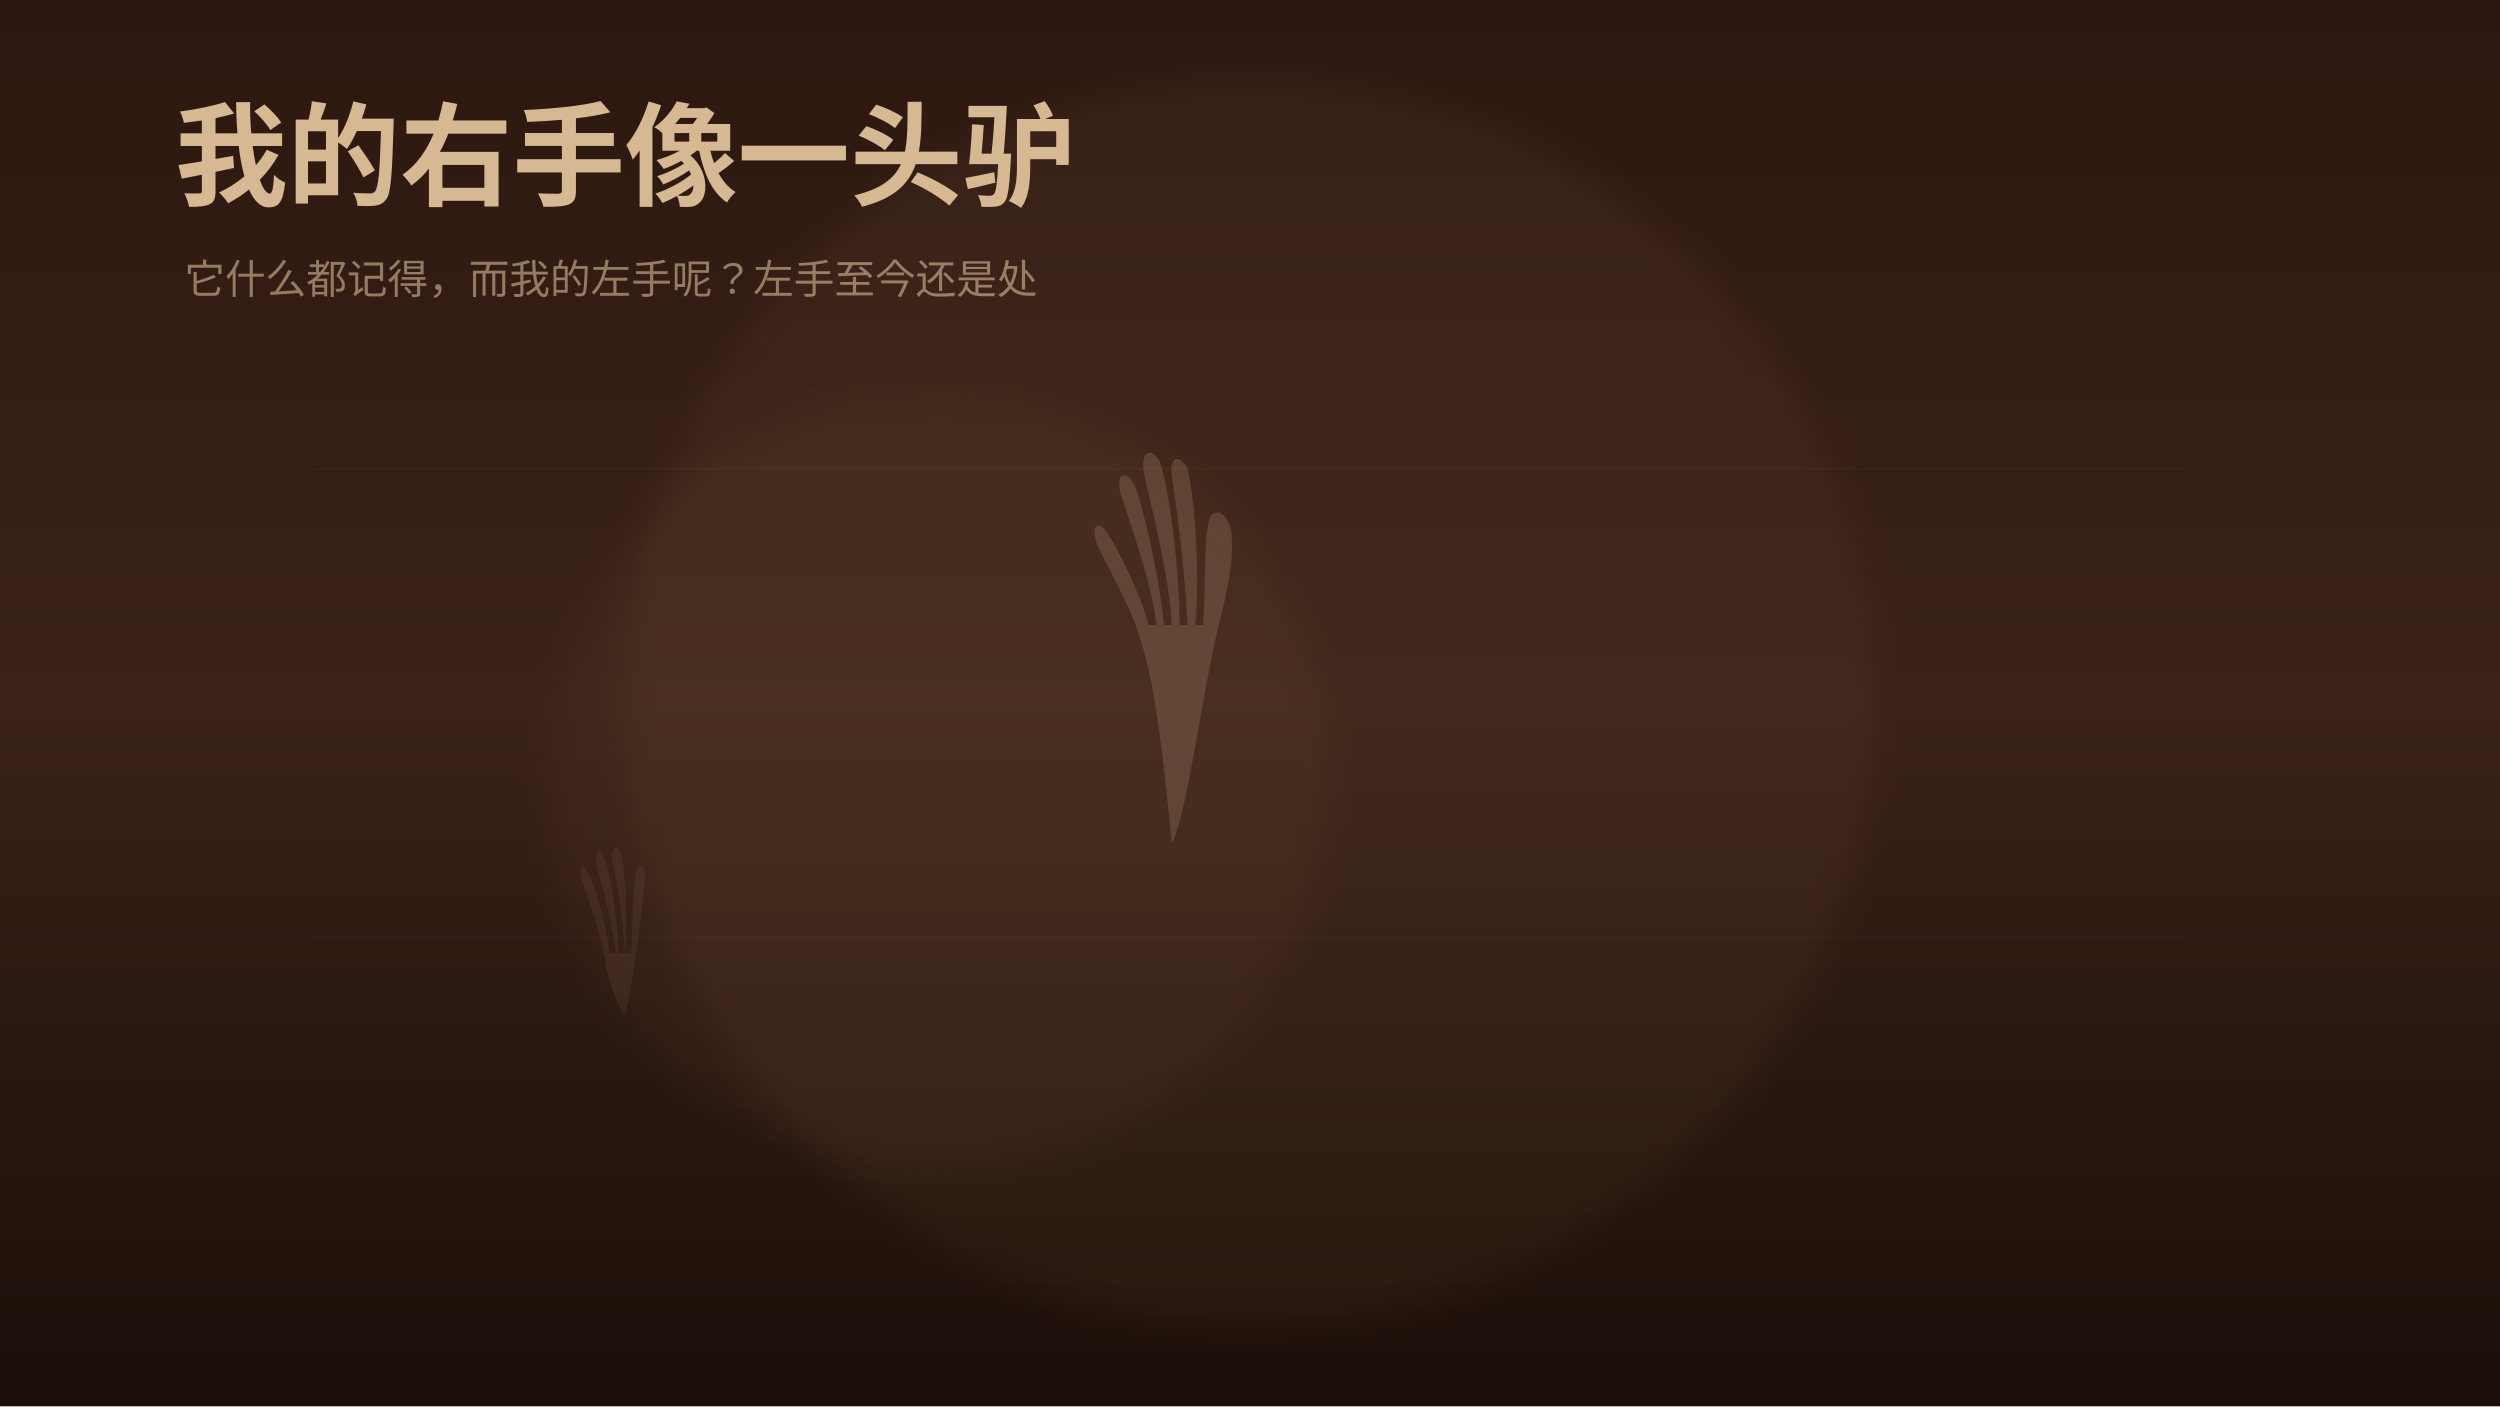
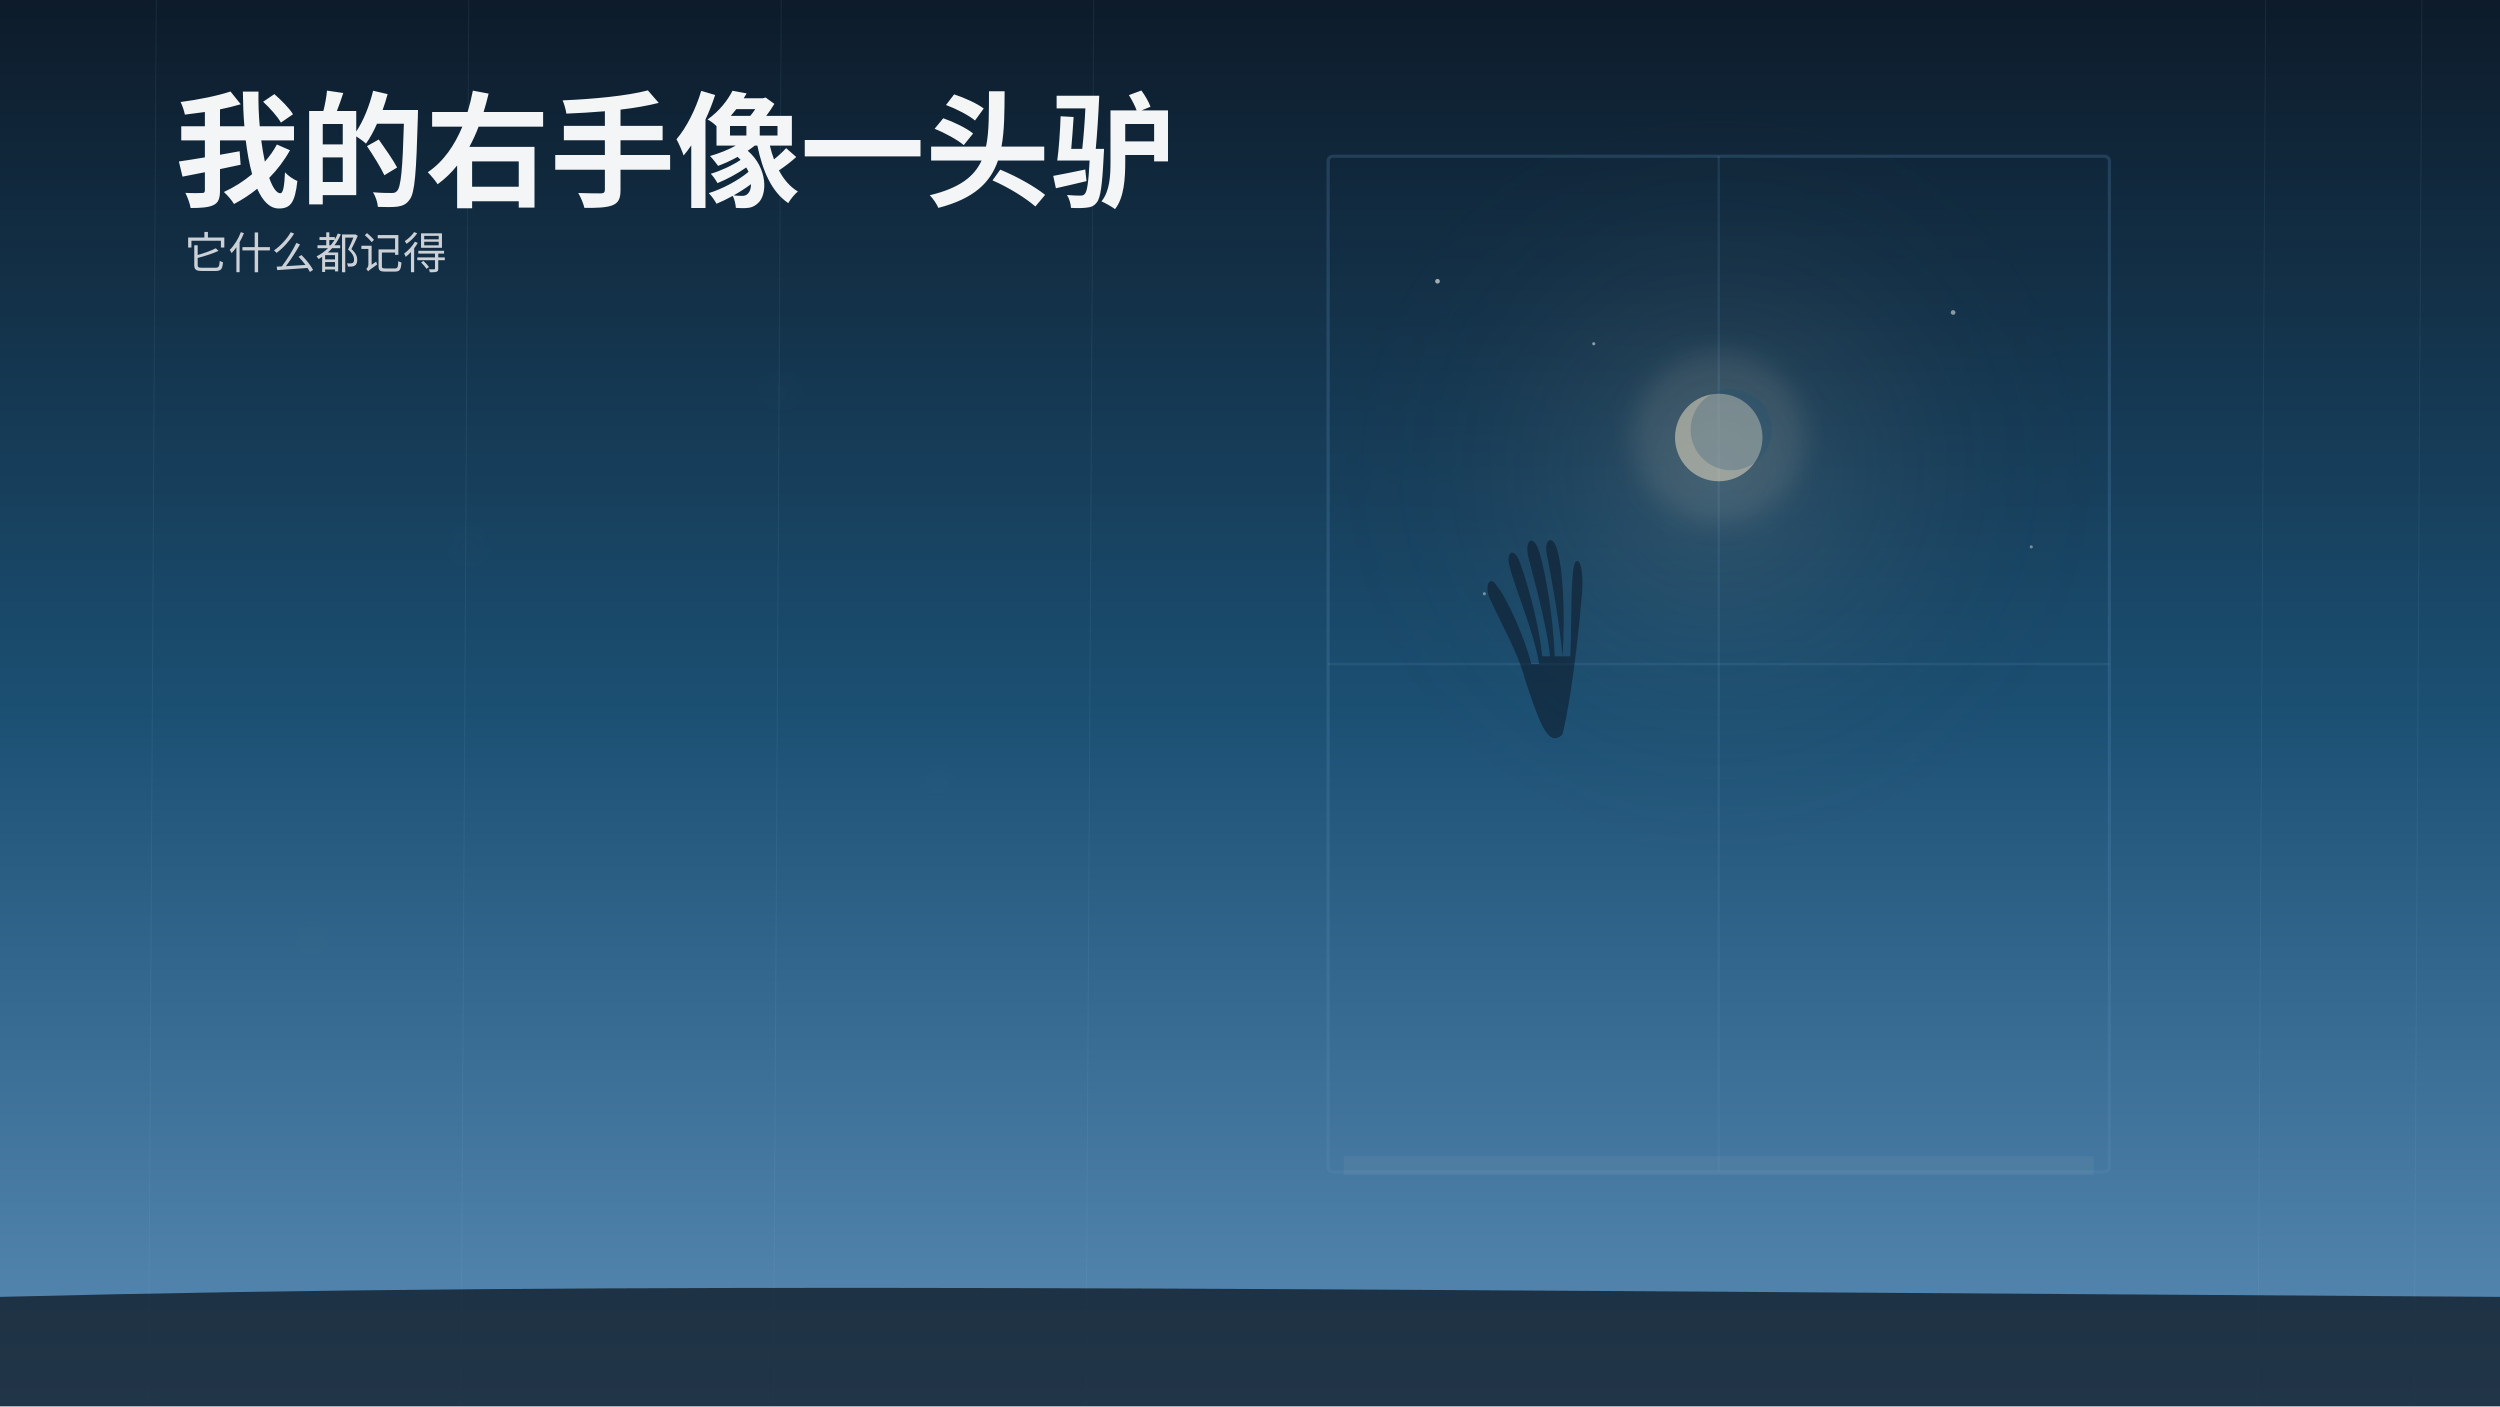
<svg xmlns="http://www.w3.org/2000/svg" width="1600" height="900" viewBox="0 0 1600 900" fill="none">
  <defs>
-     <linearGradient id="warmBg" x1="800" y1="0" x2="800" y2="900" gradientUnits="userSpaceOnUse">
-       <stop stop-color="#2C1810" />
-       <stop offset="0.5" stop-color="#3A2218" />
-       <stop offset="1" stop-color="#1A0E08" />
+     <linearGradient id="sky" x1="800" y1="0" x2="800" y2="900" gradientUnits="userSpaceOnUse">
+       <stop stop-color="#0D1B2A" />
+       <stop offset="0.5" stop-color="#1B4F72" />
+       <stop offset="1" stop-color="#5B8DB8" />
    </linearGradient>
-     <filter id="softGlow">
-       <feGaussianBlur stdDeviation="10" />
+     <radialGradient id="moonGlow" cx="1100" cy="300" r="250" gradientUnits="userSpaceOnUse">
+       <stop stop-color="#F5E6CA" stop-opacity="0.12" />
+       <stop offset="1" stop-color="#0D1B2A" stop-opacity="0" />
+     </radialGradient>
+     <filter id="glow">
+       <feGaussianBlur stdDeviation="8" />
    </filter>
  </defs>
-   <rect width="1600" height="900" fill="url(#warmBg)" />
-   <circle cx="800" cy="450" r="400" fill="#D4956A" opacity="0.06" filter="url(#softGlow)" />
-   <circle cx="600" cy="500" r="250" fill="#E8A878" opacity="0.04" filter="url(#softGlow)" />
-   <g transform="translate(750, 340)" opacity="0.2">
-     <path d="M0 200C10 180 20 100 30 60C35 40 40 20 38 0C36 -10 30 -15 25 -10C20 0 22 30 20 60              L15 60C18 30 15 -20 10 -40C5 -50 -2 -48 0 -35C3 -15 8 20 10 60              L5 60C5 25 -2 -30 -8 -45C-14 -55 -20 -50 -18 -38C-14 -18 -2 25 0 60              L-5 60C-8 30 -18 -15 -24 -30C-30 -40 -36 -36 -33 -25C-28 -8 -12 35 -10 60              L-15 60C-20 40 -35 10 -42 0C-48 -8 -52 -2 -48 8C-42 22 -25 50 -20 70              C-10 100 -5 150 0 200Z" fill="#D4A88A" />
+   <rect width="1600" height="900" fill="url(#sky)" />
+   <circle cx="1100" cy="300" r="250" fill="url(#moonGlow)" />
+   <rect x="850" y="100" width="500" height="650" rx="3" stroke="#5B8DB8" stroke-width="2" fill="none" opacity="0.25" />
+   <line x1="1100" y1="100" x2="1100" y2="750" stroke="#5B8DB8" stroke-width="1.5" opacity="0.18" />
+   <line x1="850" y1="425" x2="1350" y2="425" stroke="#5B8DB8" stroke-width="1.5" opacity="0.18" />
+   <circle cx="1100" cy="280" r="55" fill="#F5E6CA" opacity="0.1" filter="url(#glow)" />
+   <circle cx="1100" cy="280" r="28" fill="#F5E6CA" opacity="0.5" />
+   <circle cx="1108" cy="275" r="26" fill="#1B4F72" opacity="0.25" />
+   <g transform="translate(1000, 350)" opacity="0.5">
+     <path d="M0 120C5 100 10 60 12 35C14 20 12 5 8 10C5 18 6 45 5 70              L0 70C2 42 0 10 -4 0C-7 -8 -12 -4 -10 5C-7 20 -2 48 0 70              L-5 70C-6 42 -12 10 -16 0C-20 -8 -24 -3 -22 6C-18 22 -10 50 -8 70              L-13 70C-15 48 -24 18 -28 8C-32 0 -36 4 -34 12C-30 28 -18 55 -15 75              L-20 75C-24 58 -36 32 -42 25C-46 18 -50 24 -47 32C-42 44 -28 68 -24 85              C-16 108 -10 130 0 120Z" fill="#0A1220" />
  </g>
-   <g transform="translate(400, 550)" opacity="0.08">
-     <path d="M0 100C5 80 10 40 12 20C14 10 12 0 8 5C5 12 5 40 4 60              L0 60C2 35 0 5 -3 -5C-6 -10 -10 -6 -8 2C-5 15 -1 40 0 60              L-4 60C-5 35 -10 5 -14 -3C-17 -8 -20 -4 -18 4C-15 16 -8 40 -6 60              L-10 60C-12 40 -20 15 -24 8C-27 2 -30 6 -28 12C-24 24 -14 50 -12 70              C-8 85 -4 95 0 100Z" fill="#D4A88A" />
+   <rect x="860" y="740" width="480" height="12" fill="#F5E6CA" opacity="0.05" />
+   <g fill="#FFFFFF">
+     <circle cx="920" cy="180" r="1.5" opacity="0.6" />
+     <circle cx="1020" cy="220" r="1" opacity="0.5" />
+     <circle cx="1250" cy="200" r="1.5" opacity="0.5" />
+     <circle cx="1300" cy="350" r="1" opacity="0.4" />
+     <circle cx="950" cy="380" r="1" opacity="0.4" />
  </g>
-   <g stroke="#D4956A" stroke-width="0.5" opacity="0.08">
-     <line x1="200" y1="300" x2="1400" y2="300" />
-     <line x1="200" y1="600" x2="1400" y2="600" />
+   <g stroke="#7FBCD2" stroke-width="0.6" opacity="0.1">
+     <line x1="100" y1="0" x2="95" y2="900" />
+     <line x1="300" y1="0" x2="295" y2="900" />
+     <line x1="500" y1="0" x2="495" y2="900" />
+     <line x1="700" y1="0" x2="695" y2="900" />
+     <line x1="1450" y1="0" x2="1445" y2="900" />
+     <line x1="1550" y1="0" x2="1545" y2="900" />
  </g>
-   <text x="112" y="126" fill="#E8C9A0" fill-opacity="0.90" font-family="'Noto Serif SC', 'Source Han Serif', Georgia, serif" font-size="72" font-weight="700">我的右手像一头驴</text>
-   <text x="118" y="188" fill="#E8C9A0" fill-opacity="0.55" font-family="'Noto Serif SC', 'Source Han Serif', Georgia, serif" font-size="26">它什么都记得，而我的左手呢？左手至今还是处</text>
+   <g fill="#7FBCD2" opacity="0.18" filter="url(#glow)">
+     <circle cx="300" cy="350" r="2.5" />
+     <circle cx="600" cy="500" r="2" />
+     <circle cx="200" cy="600" r="2" />
+     <circle cx="500" cy="250" r="2.5" />
+   </g>
+   <path d="M0 830C400 820 800 825 1600 830V900H0Z" fill="#081018" opacity="0.7" />
+   <text x="112" y="126" fill="#FFFFFF" fill-opacity="0.95" font-family="'Noto Serif SC', 'Source Han Serif', Georgia, serif" font-size="80" font-weight="700">我的右手像一头驴</text>
+   <text x="118" y="172" fill="#FFFFFF" fill-opacity="0.78" font-family="'Noto Serif SC', 'Source Han Serif', Georgia, serif" font-size="28">它什么都记得</text>
</svg>
